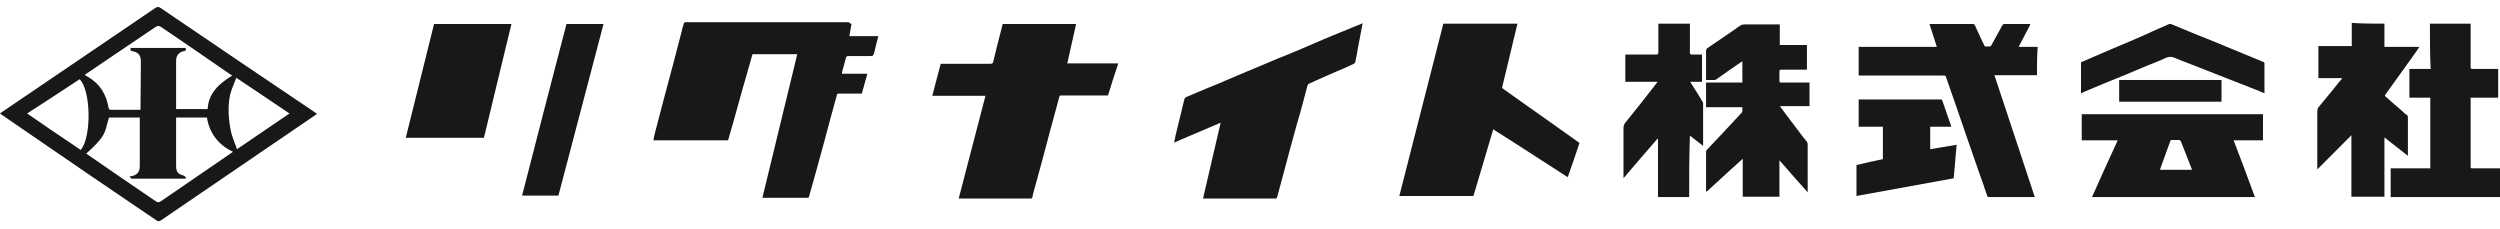
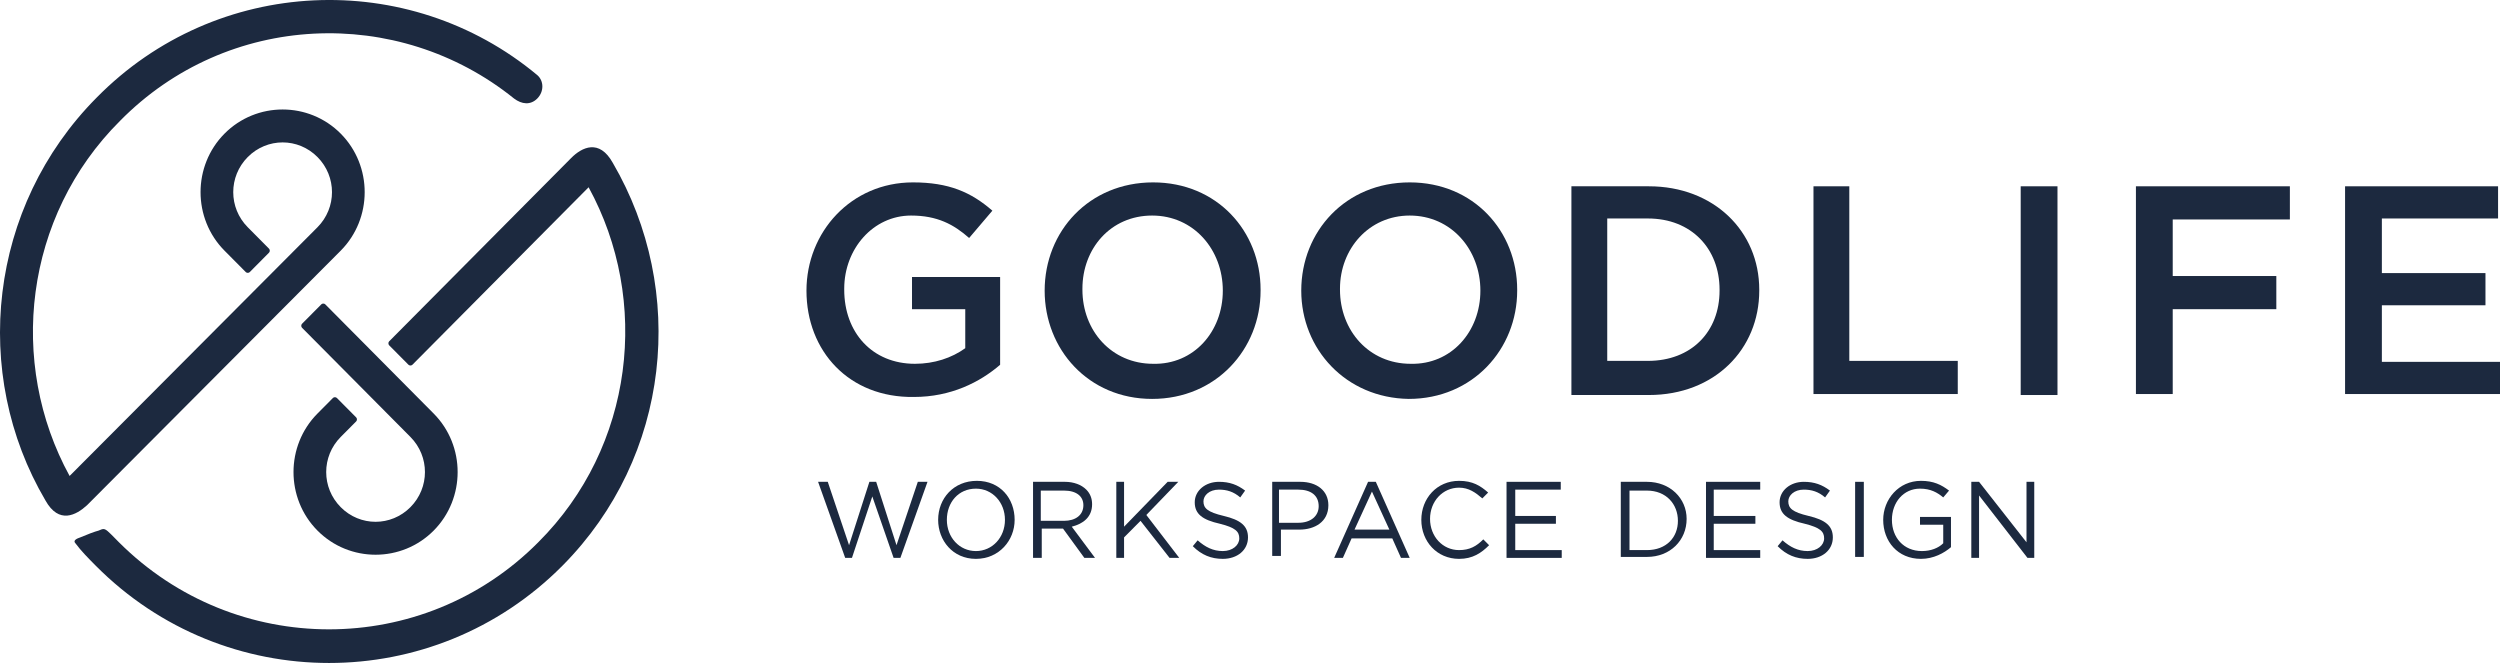
- <svg xmlns="http://www.w3.org/2000/svg" width="241" height="22" viewBox="0 0 241 22" fill="none">
-   <path d="M204.288 7.71V9.804H214.155V7.71H204.288Z" fill="#181818" />
-   <path fill-rule="evenodd" clip-rule="evenodd" d="M0.122 10.85C0.086 10.878 0.047 10.909 0 10.94C0.047 10.971 0.086 11.002 0.122 11.03C0.168 11.066 0.208 11.097 0.248 11.117C0.919 11.578 1.59 12.039 2.263 12.5C6.516 15.419 10.791 18.353 15.067 21.234C15.244 21.376 15.35 21.341 15.527 21.234C17.985 19.548 20.452 17.871 22.919 16.194C25.386 14.516 27.853 12.839 30.311 11.153C30.35 11.133 30.39 11.102 30.436 11.066C30.472 11.038 30.512 11.007 30.558 10.975C30.512 10.944 30.472 10.913 30.436 10.885C30.39 10.849 30.35 10.818 30.311 10.798C25.359 7.461 20.407 4.124 15.456 0.752C15.279 0.645 15.173 0.645 14.996 0.752L0.248 10.762C0.208 10.782 0.168 10.813 0.122 10.85ZM17.903 17.191C17.91 17.179 17.918 17.166 17.932 17.152C17.896 17.081 17.826 17.01 17.755 16.939C17.154 16.797 16.977 16.584 16.977 15.945V11.33H19.948C20.195 12.857 21.044 13.957 22.459 14.632C22.412 14.663 22.373 14.694 22.337 14.722C22.291 14.758 22.251 14.789 22.211 14.809L15.527 19.388C15.315 19.53 15.208 19.53 14.996 19.388C12.839 17.933 10.681 16.442 8.524 14.951C8.488 14.933 8.453 14.907 8.418 14.88C8.382 14.854 8.347 14.827 8.312 14.809C9.978 13.31 10.081 12.911 10.307 12.034C10.359 11.832 10.418 11.604 10.504 11.33H13.475V15.98C13.475 16.619 13.192 16.939 12.485 17.01C12.526 17.051 12.556 17.091 12.582 17.126C12.623 17.182 12.653 17.223 12.697 17.223H17.861C17.883 17.223 17.891 17.209 17.903 17.191ZM22.105 7.106C22.176 7.142 22.282 7.213 22.388 7.284C21.115 8.065 20.089 8.987 20.018 10.514H16.977V5.864C16.977 5.367 17.224 5.047 17.684 4.941C17.896 4.905 17.967 4.834 17.896 4.621H12.591V4.87C12.609 4.87 12.618 4.879 12.627 4.887C12.635 4.896 12.644 4.905 12.662 4.905C13.369 5.047 13.581 5.296 13.581 6.006C13.581 6.716 13.573 7.417 13.564 8.118C13.555 8.819 13.546 9.52 13.546 10.23V10.585H10.752C10.611 10.585 10.504 10.585 10.469 10.407C10.257 9.094 9.62 8.065 8.453 7.39C8.379 7.365 8.322 7.323 8.258 7.275C8.23 7.255 8.202 7.234 8.17 7.213C8.63 6.893 9.054 6.609 9.479 6.325L14.996 2.598C15.173 2.491 15.315 2.456 15.527 2.598C17.72 4.089 19.913 5.58 22.105 7.106ZM6.755 13.762C5.374 12.83 4.007 11.908 2.617 10.94C4.315 9.839 6.013 8.739 7.675 7.639C8.771 8.703 8.842 13.212 7.781 14.454C7.438 14.222 7.096 13.992 6.755 13.762ZM22.586 7.986C22.65 7.825 22.715 7.662 22.777 7.497C23.842 8.202 24.868 8.894 25.887 9.581C26.56 10.036 27.23 10.488 27.906 10.94C26.945 11.582 26.008 12.225 25.06 12.874C24.333 13.372 23.601 13.874 22.848 14.383C22.814 14.293 22.78 14.203 22.747 14.114C22.57 13.646 22.401 13.198 22.282 12.75C22.035 11.579 21.928 10.372 22.176 9.165C22.276 8.763 22.43 8.378 22.586 7.986Z" fill="#181818" />
-   <path d="M82.09 2.279C82.019 2.705 81.948 3.095 81.878 3.485H84.672C84.53 4.018 84.389 4.55 84.283 5.047C84.229 5.228 84.202 5.316 84.143 5.36C84.085 5.402 83.997 5.402 83.823 5.402H81.772C81.665 5.402 81.595 5.438 81.559 5.544C81.489 5.775 81.427 6.014 81.365 6.254C81.303 6.493 81.241 6.734 81.17 6.964V7.106H83.611C83.493 7.556 83.375 7.974 83.257 8.392C83.198 8.601 83.139 8.81 83.08 9.023H80.852C80.746 9.023 80.675 9.059 80.675 9.165C80.587 9.502 80.49 9.848 80.392 10.193L80.392 10.195C80.295 10.541 80.198 10.887 80.109 11.224C80.003 11.613 79.898 12.011 79.792 12.409L79.791 12.413C79.685 12.812 79.579 13.212 79.472 13.602C79.349 14.082 79.216 14.552 79.084 15.022C78.951 15.493 78.818 15.963 78.694 16.442C78.571 16.868 78.456 17.285 78.341 17.702C78.226 18.119 78.111 18.537 77.987 18.962C77.952 19.069 77.881 19.069 77.775 19.069H73.495C74.061 16.762 74.618 14.454 75.175 12.147C75.732 9.84 76.289 7.532 76.855 5.225H72.54C72.478 5.475 72.403 5.726 72.331 5.969C72.28 6.139 72.23 6.306 72.187 6.467C72.094 6.779 72.007 7.091 71.922 7.399C71.812 7.794 71.704 8.183 71.585 8.562C71.444 9.076 71.302 9.582 71.161 10.088C71.019 10.594 70.878 11.1 70.737 11.614C70.648 11.916 70.56 12.227 70.471 12.537C70.383 12.848 70.294 13.159 70.206 13.46C70.206 13.496 70.135 13.531 70.1 13.531H62.991C63.009 13.46 63.017 13.389 63.026 13.318C63.035 13.247 63.044 13.176 63.062 13.105C63.38 11.899 63.698 10.691 64.017 9.449C64.158 8.899 64.308 8.349 64.459 7.798C64.609 7.248 64.759 6.698 64.901 6.148C65.025 5.651 65.157 5.154 65.29 4.657C65.422 4.16 65.555 3.663 65.679 3.166C65.75 2.847 65.82 2.563 65.927 2.243C65.927 2.208 65.997 2.172 66.068 2.137H81.842C81.913 2.279 81.984 2.279 82.09 2.279Z" fill="#181818" />
-   <path d="M143.949 12.466C143.312 14.596 142.676 16.726 142.039 18.892H134.895L139.139 2.279H146.283C146.23 2.474 146.186 2.669 146.142 2.864C146.098 3.059 146.053 3.255 146 3.45C145.859 4.035 145.718 4.629 145.576 5.223L145.576 5.225C145.435 5.819 145.293 6.414 145.152 7L145.151 7.002C145.045 7.427 144.939 7.853 144.833 8.313C144.798 8.42 144.798 8.491 144.904 8.562C145.187 8.757 145.47 8.961 145.753 9.165C146.036 9.369 146.319 9.573 146.602 9.769L149.467 11.792C149.926 12.129 150.394 12.457 150.863 12.785L150.864 12.786C151.332 13.114 151.801 13.443 152.261 13.78C151.907 14.88 151.518 15.981 151.129 17.081C150.506 16.68 149.88 16.276 149.253 15.871C147.494 14.736 145.722 13.591 143.949 12.466Z" fill="#181818" />
-   <path d="M102.886 6.112H107.803C107.449 7.142 107.131 8.171 106.812 9.201H102.32C102.179 9.201 102.144 9.236 102.108 9.378C101.967 9.891 101.826 10.413 101.685 10.935L101.684 10.94C101.542 11.464 101.401 11.987 101.259 12.502C101.118 13.017 100.985 13.522 100.853 14.028L100.852 14.03C100.72 14.535 100.587 15.04 100.446 15.555C100.322 15.98 100.207 16.415 100.093 16.849L100.092 16.851C99.977 17.286 99.862 17.72 99.739 18.146C99.715 18.241 99.688 18.335 99.66 18.43C99.605 18.619 99.55 18.809 99.526 18.998C99.491 19.105 99.456 19.14 99.35 19.14H92.417C92.842 17.489 93.275 15.839 93.708 14.188C94.142 12.537 94.575 10.887 94.999 9.236H89.871C90.012 8.721 90.145 8.207 90.278 7.692C90.41 7.177 90.543 6.663 90.684 6.148H95.494C95.636 6.148 95.707 6.112 95.742 5.97C95.967 5.012 96.214 4.053 96.465 3.077L96.469 3.064C96.533 2.815 96.597 2.565 96.662 2.314H103.735C103.452 3.556 103.169 4.834 102.886 6.112Z" fill="#181818" />
-   <path d="M131.358 2.243C131.287 2.651 131.208 3.051 131.128 3.45L131.128 3.452C131.048 3.85 130.969 4.249 130.898 4.657L130.872 4.817C130.809 5.197 130.743 5.597 130.651 5.97C130.651 6.041 130.58 6.112 130.509 6.148C129.979 6.396 129.448 6.645 128.917 6.858C128.705 6.947 128.484 7.044 128.263 7.142C128.042 7.239 127.821 7.337 127.609 7.426C127.379 7.532 127.14 7.639 126.901 7.745C126.663 7.852 126.424 7.958 126.194 8.065C126.123 8.1 126.088 8.136 126.053 8.207L125.628 9.804C125.451 10.514 125.239 11.224 125.027 11.934C124.921 12.342 124.806 12.751 124.691 13.159C124.576 13.567 124.461 13.975 124.355 14.383C124.267 14.738 124.169 15.093 124.072 15.447C123.975 15.802 123.878 16.158 123.789 16.513C123.683 16.921 123.568 17.338 123.453 17.755C123.338 18.173 123.223 18.59 123.117 18.998C123.082 19.105 123.046 19.14 122.94 19.14H115.973C116.256 17.915 116.539 16.698 116.822 15.482C117.105 14.267 117.388 13.052 117.67 11.828C116.15 12.466 114.664 13.105 113.179 13.744C113.25 13.496 113.285 13.283 113.32 13.07C113.462 12.484 113.603 11.907 113.744 11.331C113.886 10.754 114.027 10.177 114.169 9.591C114.204 9.449 114.275 9.378 114.381 9.343L116.397 8.491C117.034 8.242 117.635 7.994 118.272 7.71L120.288 6.858C120.571 6.734 120.854 6.618 121.137 6.503C121.419 6.387 121.702 6.272 121.985 6.148C122.14 6.083 122.292 6.017 122.444 5.952C122.952 5.735 123.449 5.523 123.966 5.331C124.249 5.207 124.532 5.092 124.815 4.976C125.098 4.861 125.381 4.746 125.664 4.621C126 4.479 126.327 4.337 126.654 4.195C126.981 4.053 127.308 3.911 127.644 3.769C127.909 3.663 128.183 3.548 128.457 3.432L128.459 3.432C128.732 3.317 129.006 3.201 129.271 3.095C129.625 2.953 129.97 2.811 130.315 2.669C130.659 2.527 131.004 2.385 131.358 2.243Z" fill="#181818" />
-   <path d="M174.26 18.537C173.34 17.507 172.456 16.513 171.536 15.448V18.962H168V15.306C167.198 16.016 166.428 16.726 165.657 17.436C165.272 17.791 164.887 18.146 164.498 18.501C164.498 18.483 164.489 18.465 164.48 18.448C164.472 18.43 164.463 18.412 164.463 18.395V14.632C164.463 14.561 164.498 14.49 164.533 14.454C164.745 14.224 164.966 13.994 165.187 13.763L165.188 13.762C165.409 13.531 165.63 13.301 165.842 13.07C166.019 12.875 166.196 12.688 166.372 12.502C166.549 12.316 166.726 12.129 166.903 11.934C167.062 11.757 167.23 11.579 167.398 11.402C167.566 11.224 167.734 11.047 167.893 10.869C167.929 10.834 167.964 10.762 167.964 10.691V10.337H164.463V7.958H167.964V5.899C167.752 6.041 167.549 6.183 167.345 6.325C167.142 6.467 166.939 6.609 166.726 6.751C166.514 6.911 166.293 7.062 166.072 7.213C165.851 7.364 165.63 7.514 165.418 7.674C165.382 7.71 165.312 7.71 165.276 7.71H164.463V4.905C164.463 4.799 164.498 4.728 164.569 4.657L167.221 2.847C167.398 2.705 167.61 2.563 167.787 2.456C167.893 2.385 168.035 2.35 168.176 2.35H171.572V4.337H174.189V6.716H171.713C171.572 6.716 171.536 6.751 171.536 6.893V7.781C171.536 7.923 171.572 7.958 171.713 7.958H174.437V10.23H171.572C171.73 10.428 171.866 10.616 171.998 10.798L171.999 10.799C172.103 10.943 172.205 11.083 172.314 11.224C172.562 11.543 172.801 11.863 173.039 12.182C173.278 12.502 173.517 12.821 173.765 13.141L174.189 13.673C174.224 13.744 174.26 13.815 174.26 13.886V18.537Z" fill="#181818" />
-   <path d="M196.365 7.248H192.262C193.046 9.587 193.817 11.925 194.59 14.271L194.592 14.275C195.109 15.845 195.628 17.419 196.153 18.998H191.767C191.661 18.998 191.59 18.998 191.555 18.856C191.307 18.075 191.025 17.295 190.742 16.514L190.741 16.513C190.527 15.867 190.299 15.22 190.074 14.581C189.928 14.168 189.784 13.758 189.645 13.354C189.468 12.822 189.282 12.289 189.097 11.757L189.096 11.754C188.911 11.222 188.725 10.691 188.549 10.159C188.389 9.698 188.23 9.246 188.071 8.793C187.912 8.341 187.753 7.887 187.594 7.426C187.558 7.284 187.487 7.284 187.346 7.284H179.176V4.515H186.709C186.586 4.142 186.471 3.778 186.356 3.414C186.241 3.051 186.126 2.687 186.002 2.314H190.14C190.282 2.314 190.352 2.35 190.388 2.456L191.024 3.84L191.343 4.479H191.802C191.838 4.479 191.909 4.444 191.944 4.408C192.103 4.125 192.261 3.833 192.42 3.542L192.421 3.539C192.581 3.246 192.74 2.953 192.899 2.669C192.924 2.594 192.966 2.537 193.013 2.473C193.033 2.445 193.055 2.417 193.076 2.385C193.111 2.35 193.146 2.314 193.182 2.314H195.693L195.728 2.35C195.498 2.813 195.252 3.276 195.001 3.749L194.998 3.753C194.865 4.004 194.731 4.257 194.597 4.515H196.436C196.365 5.402 196.365 6.325 196.365 7.248Z" fill="#181818" />
-   <path fill-rule="evenodd" clip-rule="evenodd" d="M204.146 13.531H200.68V11.011H218.152V13.531H215.322C216.03 15.377 216.702 17.152 217.374 18.998H201.67C202.484 17.152 203.297 15.377 204.146 13.531ZM211.29 16.371V16.3C211.114 15.857 210.937 15.404 210.76 14.951C210.583 14.499 210.406 14.046 210.229 13.602C210.194 13.567 210.123 13.496 210.088 13.496H209.38C209.274 13.496 209.204 13.531 209.204 13.638C209.062 14.011 208.93 14.383 208.797 14.756C208.664 15.129 208.532 15.501 208.39 15.874C208.36 15.951 208.336 16.027 208.313 16.101C208.282 16.198 208.253 16.291 208.213 16.371H211.29Z" fill="#181818" />
-   <path d="M229.859 2.279V4.515H233.219C233.152 4.604 233.099 4.693 233.052 4.774C233.024 4.821 232.997 4.866 232.971 4.905C232.511 5.544 232.052 6.183 231.627 6.787C231.344 7.177 231.07 7.559 230.796 7.94C230.522 8.322 230.248 8.704 229.965 9.094C229.894 9.165 229.894 9.236 229.965 9.307L230.814 10.053C230.914 10.14 231.014 10.224 231.112 10.306C231.292 10.456 231.467 10.602 231.627 10.762C231.733 10.869 231.839 10.976 231.981 11.046C232.087 11.117 232.122 11.188 232.122 11.331V15.022C231.734 14.721 231.363 14.428 230.992 14.136L230.989 14.134C230.618 13.841 230.247 13.549 229.859 13.247V18.962H226.676V13.034L223.422 16.3C223.422 16.3 223.386 16.3 223.386 16.265V10.762C223.386 10.585 223.422 10.408 223.563 10.266C223.705 10.088 223.846 9.919 223.988 9.751C224.129 9.582 224.271 9.414 224.412 9.236C224.766 8.81 225.12 8.384 225.473 7.923C225.579 7.816 225.685 7.674 225.791 7.532H223.492V4.444H226.711V2.208C227.737 2.279 228.762 2.279 229.859 2.279Z" fill="#181818" />
-   <path d="M234.245 2.279H238.171V6.396C238.171 6.645 238.171 6.645 238.418 6.645H240.823V9.414H238.171V16.016C238.171 16.229 238.171 16.229 238.383 16.229H241V18.998H230.46V16.229H234.28V9.414H232.264V6.645H234.315C234.245 5.189 234.245 3.734 234.245 2.279Z" fill="#181818" />
-   <path d="M162.836 18.998H159.83V13.389C159.83 13.389 159.794 13.389 159.794 13.354C159.429 13.78 159.063 14.202 158.698 14.624C157.967 15.468 157.236 16.312 156.505 17.188V12.36C156.505 12.147 156.54 12.005 156.682 11.827C156.947 11.49 157.212 11.162 157.478 10.833L157.479 10.831C157.744 10.504 158.009 10.176 158.273 9.84C158.769 9.201 159.264 8.562 159.794 7.887H156.682V5.26H159.653C159.794 5.26 159.865 5.225 159.865 5.047V2.279H162.907V5.047C162.907 5.189 162.942 5.26 163.084 5.26H164.074V7.887H162.942C162.974 7.94 163.002 7.99 163.029 8.037C163.093 8.149 163.151 8.249 163.225 8.349C163.543 8.846 163.862 9.343 164.145 9.84C164.18 9.875 164.18 9.946 164.18 9.982V14.064C163.935 13.879 163.702 13.695 163.46 13.504C163.283 13.364 163.101 13.22 162.907 13.07C162.836 15.058 162.836 17.01 162.836 18.998Z" fill="#181818" />
-   <path d="M46.651 13.283H39.117C39.577 11.455 40.028 9.626 40.479 7.798C40.93 5.97 41.381 4.142 41.841 2.314H49.303C49.009 3.533 48.714 4.748 48.419 5.962C47.83 8.392 47.24 10.822 46.651 13.283Z" fill="#181818" />
-   <path d="M181.51 15.342V12.218H179.176V9.591H187.028C187.039 9.591 187.051 9.59 187.064 9.589C187.131 9.584 187.21 9.578 187.24 9.698L188.089 12.147V12.218H186.073V14.383C186.356 14.336 186.635 14.289 186.914 14.241C187.472 14.147 188.03 14.052 188.619 13.957C188.569 14.483 188.526 15 188.484 15.513L188.484 15.516C188.438 16.076 188.392 16.632 188.337 17.188L188.33 17.189C185.22 17.756 182.109 18.324 178.964 18.892V15.91C179.813 15.697 180.662 15.519 181.51 15.342Z" fill="#181818" />
-   <path d="M53.831 18.856H50.329C51.744 13.354 53.159 7.852 54.609 2.314H58.181C57.456 5.065 56.731 7.824 56.006 10.584L56.006 10.585C55.281 13.345 54.556 16.105 53.831 18.856Z" fill="#181818" />
-   <path d="M200.609 8.988V6.006C200.875 5.899 201.131 5.784 201.387 5.669C201.644 5.553 201.9 5.438 202.166 5.331L203.651 4.692C204.394 4.373 205.137 4.053 205.915 3.734C206.48 3.485 207.046 3.237 207.577 2.988C208.072 2.775 208.567 2.562 209.027 2.349C209.204 2.279 209.31 2.314 209.451 2.385C209.724 2.498 209.995 2.61 210.265 2.723C211.185 3.105 212.094 3.484 213.024 3.84C213.554 4.053 214.085 4.275 214.615 4.497C215.146 4.719 215.676 4.941 216.207 5.154C216.542 5.296 216.869 5.429 217.196 5.562L217.197 5.562C217.524 5.695 217.851 5.828 218.187 5.97C218.223 5.97 218.294 6.041 218.294 6.077V8.988C218.011 8.881 217.763 8.775 217.515 8.668C217.038 8.473 216.552 8.287 216.065 8.1C215.579 7.914 215.093 7.727 214.615 7.532L212.175 6.574C211.804 6.425 211.433 6.282 211.065 6.14C210.555 5.945 210.05 5.75 209.558 5.544C209.275 5.438 209.062 5.473 208.779 5.58C208.178 5.864 207.542 6.112 206.905 6.361C206.534 6.52 206.171 6.671 205.809 6.822C205.446 6.973 205.083 7.124 204.712 7.284C204.412 7.408 204.102 7.532 203.793 7.656C203.483 7.781 203.174 7.905 202.873 8.029C202.555 8.171 202.228 8.304 201.9 8.437C201.573 8.57 201.246 8.704 200.928 8.846C200.912 8.854 200.894 8.863 200.875 8.874C200.807 8.911 200.719 8.96 200.609 8.988Z" fill="#181818" />
+ <svg xmlns="http://www.w3.org/2000/svg" width="181" height="48" viewBox="0 0 181 48" fill="none">
+   <path d="M23.546 22.032C23.476 21.961 23.336 21.961 23.266 22.032L21.864 23.444C21.794 23.515 21.794 23.656 21.864 23.727L29.715 31.635C31.117 33.048 31.117 35.307 29.715 36.719C28.313 38.132 26.07 38.132 24.668 36.719C23.266 35.307 23.266 33.048 24.668 31.635L25.79 30.506C25.86 30.435 25.86 30.294 25.79 30.223L24.387 28.811C24.317 28.74 24.177 28.74 24.107 28.811L22.985 29.941C20.672 32.271 20.672 36.084 22.985 38.414C25.299 40.745 29.084 40.745 31.398 38.414C33.711 36.084 33.711 32.271 31.398 29.941L23.546 22.032Z" fill="#1C293F" />
+   <path d="M37.217 7.133C37.777 7.556 38.408 7.627 38.899 7.133C39.39 6.638 39.39 5.862 38.899 5.438C29.575 -2.33 15.695 -1.765 7.002 7.062C-0.85 14.971 -2.112 27.046 3.286 36.225C4.268 37.991 5.529 37.284 6.301 36.578L24.668 18.148C26.981 15.818 26.981 12.005 24.668 9.675C22.355 7.344 18.569 7.344 16.255 9.675C13.942 12.005 13.942 15.818 16.255 18.148L17.798 19.702C17.868 19.772 18.008 19.772 18.078 19.702L19.48 18.289C19.55 18.219 19.55 18.078 19.48 18.007L17.938 16.453C16.536 15.041 16.536 12.782 17.938 11.369C19.34 9.957 21.583 9.957 22.985 11.369C24.387 12.782 24.387 15.041 22.985 16.453L5.039 34.46C0.552 26.269 1.744 15.677 8.684 8.757C16.466 0.848 28.804 0.354 37.217 7.133Z" fill="#1C293F" />
+   <path d="M44.367 11.793C43.386 10.028 42.124 10.663 41.353 11.44L28.173 24.715C28.103 24.786 28.103 24.927 28.173 24.998L29.575 26.41C29.645 26.481 29.785 26.481 29.856 26.41L42.615 13.558C47.101 21.75 45.91 32.342 38.969 39.262C30.627 47.665 17.026 47.665 8.614 39.262C8.518 39.165 8.432 39.077 8.353 38.998C7.848 38.485 7.676 38.311 7.497 38.304C7.406 38.3 7.312 38.341 7.17 38.402C7.161 38.406 7.151 38.41 7.142 38.414C6.861 38.485 6.301 38.697 5.81 38.908C5.599 38.979 5.249 39.12 5.459 39.332C5.88 39.897 6.371 40.391 6.931 40.956C16.255 50.348 31.398 50.348 40.722 40.956C48.573 33.048 49.765 21.043 44.367 11.793Z" fill="#1C293F" />
+   <path d="M66.099 13.205C61.612 13.205 58.388 16.806 58.388 21.043C58.388 25.421 61.472 28.811 66.169 28.74C68.833 28.74 70.936 27.681 72.409 26.41V20.055H66.029V22.385H69.885V25.209C68.903 25.916 67.641 26.339 66.239 26.339C63.155 26.339 61.122 24.08 61.122 20.973V20.902C61.122 18.007 63.225 15.606 65.959 15.606C67.852 15.606 69.043 16.242 70.165 17.23L71.848 15.253C70.305 13.911 68.693 13.205 66.099 13.205Z" fill="#1C293F" />
+   <path fill-rule="evenodd" clip-rule="evenodd" d="M83.485 13.205C78.858 13.205 75.633 16.736 75.633 21.043C75.633 25.28 78.788 28.881 83.415 28.881C88.042 28.881 91.266 25.28 91.266 21.043V20.973C91.266 16.736 88.112 13.205 83.485 13.205ZM83.415 15.606C86.429 15.606 88.532 18.078 88.532 21.043C88.532 24.009 86.429 26.41 83.485 26.339C80.471 26.339 78.367 23.939 78.367 20.973V20.902C78.367 18.007 80.4 15.606 83.415 15.606Z" fill="#1C293F" />
+   <path fill-rule="evenodd" clip-rule="evenodd" d="M102.063 13.205C97.436 13.205 94.211 16.736 94.211 21.043C94.211 25.28 97.436 28.811 101.992 28.881C106.619 28.881 109.844 25.28 109.844 21.043V20.973C109.844 16.736 106.689 13.205 102.063 13.205ZM102.063 15.606C105.077 15.606 107.18 18.078 107.18 21.043C107.18 24.009 105.077 26.41 102.133 26.339C99.118 26.339 97.015 23.939 97.015 20.973V20.902C97.015 18.007 99.118 15.606 102.063 15.606Z" fill="#1C293F" />
+   <path fill-rule="evenodd" clip-rule="evenodd" d="M119.378 13.488H113.77V28.599H119.378C124.145 28.599 127.37 25.28 127.37 21.043V20.973C127.37 16.736 124.075 13.488 119.378 13.488ZM124.496 21.043C124.496 24.009 122.463 26.128 119.308 26.128H116.364V15.818H119.308C122.463 15.818 124.496 18.007 124.496 20.973V21.043Z" fill="#1C293F" />
+   <path d="M133.89 13.488H131.296V28.528H141.742V26.128H133.89V13.488Z" fill="#1C293F" />
+   <path d="M148.962 13.488H146.298V28.599H148.962V13.488Z" fill="#1C293F" />
+   <path d="M165.787 13.488H154.641V28.528H157.305V22.385H164.806V19.984H157.305V15.889H165.787V13.488Z" fill="#1C293F" />
+   <path d="M180.86 13.488H169.783V28.528H181V26.198H172.447V22.102H179.948V19.772H172.447V15.818H180.86V13.488Z" fill="#1C293F" />
+   <path d="M59.93 34.884H59.229L61.192 40.391H61.682L63.155 35.943L64.697 40.391H65.188L67.151 34.884H66.45L64.907 39.473L63.435 34.884H62.944L61.472 39.473L59.93 34.884Z" fill="#1C293F" />
+   <path fill-rule="evenodd" clip-rule="evenodd" d="M70.726 34.813C69.043 34.813 67.922 36.084 67.922 37.638C67.922 39.12 68.973 40.462 70.656 40.462C72.338 40.462 73.46 39.12 73.46 37.638C73.46 36.084 72.409 34.813 70.726 34.813ZM70.656 35.378C71.848 35.378 72.759 36.366 72.759 37.638C72.759 38.908 71.848 39.897 70.656 39.897C69.464 39.897 68.553 38.908 68.553 37.638C68.553 36.366 69.394 35.378 70.656 35.378Z" fill="#1C293F" />
+   <path fill-rule="evenodd" clip-rule="evenodd" d="M77.106 34.884H74.792V40.391H75.423V38.273H76.965L78.507 40.391H79.279L77.596 38.132C78.437 37.92 79.068 37.426 79.068 36.508C79.068 36.084 78.928 35.731 78.648 35.449C78.297 35.095 77.736 34.884 77.106 34.884ZM78.437 36.578C78.437 37.284 77.877 37.708 77.035 37.708H75.353V35.519H77.035C77.947 35.519 78.437 35.943 78.437 36.578Z" fill="#1C293F" />
+   <path d="M81.382 34.884H80.821V40.391H81.382V38.908L82.574 37.708L84.677 40.391H85.378L82.994 37.284L85.308 34.884H84.537L81.382 38.132V34.884Z" fill="#1C293F" />
+   <path d="M86.71 39.12L86.359 39.544C86.99 40.18 87.691 40.462 88.532 40.462C89.584 40.462 90.355 39.827 90.355 38.908C90.355 38.061 89.794 37.638 88.603 37.355C87.411 37.073 87.13 36.79 87.13 36.296C87.13 35.872 87.551 35.449 88.252 35.449C88.813 35.449 89.304 35.59 89.794 36.013L90.145 35.519C89.584 35.095 89.023 34.884 88.252 34.884C87.271 34.884 86.499 35.519 86.499 36.366C86.499 37.214 87.06 37.638 88.322 37.92C89.444 38.202 89.724 38.485 89.724 38.979C89.724 39.473 89.234 39.897 88.532 39.897C87.831 39.897 87.271 39.615 86.71 39.12Z" fill="#1C293F" />
+   <path fill-rule="evenodd" clip-rule="evenodd" d="M94.141 34.884H92.108V40.25H92.739V38.344H94.071C95.192 38.344 96.174 37.779 96.174 36.578C96.174 35.519 95.333 34.884 94.141 34.884ZM95.473 36.649C95.473 37.355 94.912 37.849 94.001 37.849H92.599V35.449H94.001C94.912 35.449 95.473 35.872 95.473 36.649Z" fill="#1C293F" />
+   <path fill-rule="evenodd" clip-rule="evenodd" d="M99.609 34.884H99.048L96.594 40.391H97.225L97.856 38.979H100.801L101.432 40.391H102.063L99.609 34.884ZM99.329 35.59L100.59 38.344H98.067L99.329 35.59Z" fill="#1C293F" />
+   <path d="M105.638 34.813C104.026 34.813 102.904 36.084 102.904 37.638C102.904 39.191 104.026 40.462 105.638 40.462C106.619 40.462 107.25 40.038 107.811 39.473L107.391 39.05C106.9 39.544 106.409 39.827 105.638 39.827C104.446 39.827 103.535 38.838 103.535 37.567C103.535 36.296 104.446 35.307 105.638 35.307C106.339 35.307 106.83 35.66 107.32 36.084L107.741 35.66C107.18 35.166 106.619 34.813 105.638 34.813Z" fill="#1C293F" />
+   <path d="M112.999 34.884H109.073V40.391H113.069V39.827H109.704V37.92H112.648V37.355H109.704V35.449H112.999V34.884Z" fill="#1C293F" />
+   <path fill-rule="evenodd" clip-rule="evenodd" d="M119.238 34.884H117.345V40.321H119.238C120.921 40.321 122.112 39.12 122.112 37.567C122.112 36.084 120.921 34.884 119.238 34.884ZM121.481 37.708C121.481 38.908 120.64 39.827 119.238 39.827H117.976V35.519H119.238C120.64 35.519 121.481 36.508 121.481 37.708Z" fill="#1C293F" />
+   <path d="M127.44 34.884H123.514V40.391H127.44V39.827H124.075V37.92H127.09V37.355H124.075V35.449H127.44V34.884Z" fill="#1C293F" />
+   <path d="M129.053 39.12L128.702 39.544C129.333 40.18 130.034 40.462 130.875 40.462C131.927 40.462 132.698 39.827 132.698 38.908C132.698 38.061 132.137 37.638 130.946 37.355C129.754 37.073 129.473 36.79 129.473 36.296C129.473 35.872 129.894 35.449 130.595 35.449C131.156 35.449 131.647 35.59 132.137 36.013L132.488 35.519C131.927 35.095 131.366 34.884 130.595 34.884C129.614 34.884 128.842 35.519 128.842 36.366C128.842 37.214 129.403 37.638 130.665 37.92C131.787 38.202 132.067 38.485 132.067 38.979C132.067 39.473 131.576 39.897 130.875 39.897C130.174 39.897 129.614 39.615 129.053 39.12Z" fill="#1C293F" />
+   <path d="M134.941 34.884H134.311V40.321H134.941V34.884Z" fill="#1C293F" />
+   <path d="M139.078 34.813C137.465 34.813 136.344 36.155 136.344 37.638C136.344 39.191 137.395 40.462 139.078 40.462C139.989 40.462 140.76 40.038 141.251 39.615V37.426H139.008V37.99H140.69V39.332C140.34 39.685 139.779 39.897 139.148 39.897C137.816 39.897 136.975 38.908 136.975 37.638C136.975 36.366 137.816 35.378 139.008 35.378C139.779 35.378 140.269 35.66 140.69 36.013L141.111 35.519C140.55 35.095 139.989 34.813 139.078 34.813Z" fill="#1C293F" />
+   <path d="M143.284 34.884H142.723V40.391H143.284V35.872L146.789 40.391H147.28V34.884H146.719V39.262L143.284 34.884Z" fill="#1C293F" />
</svg>
